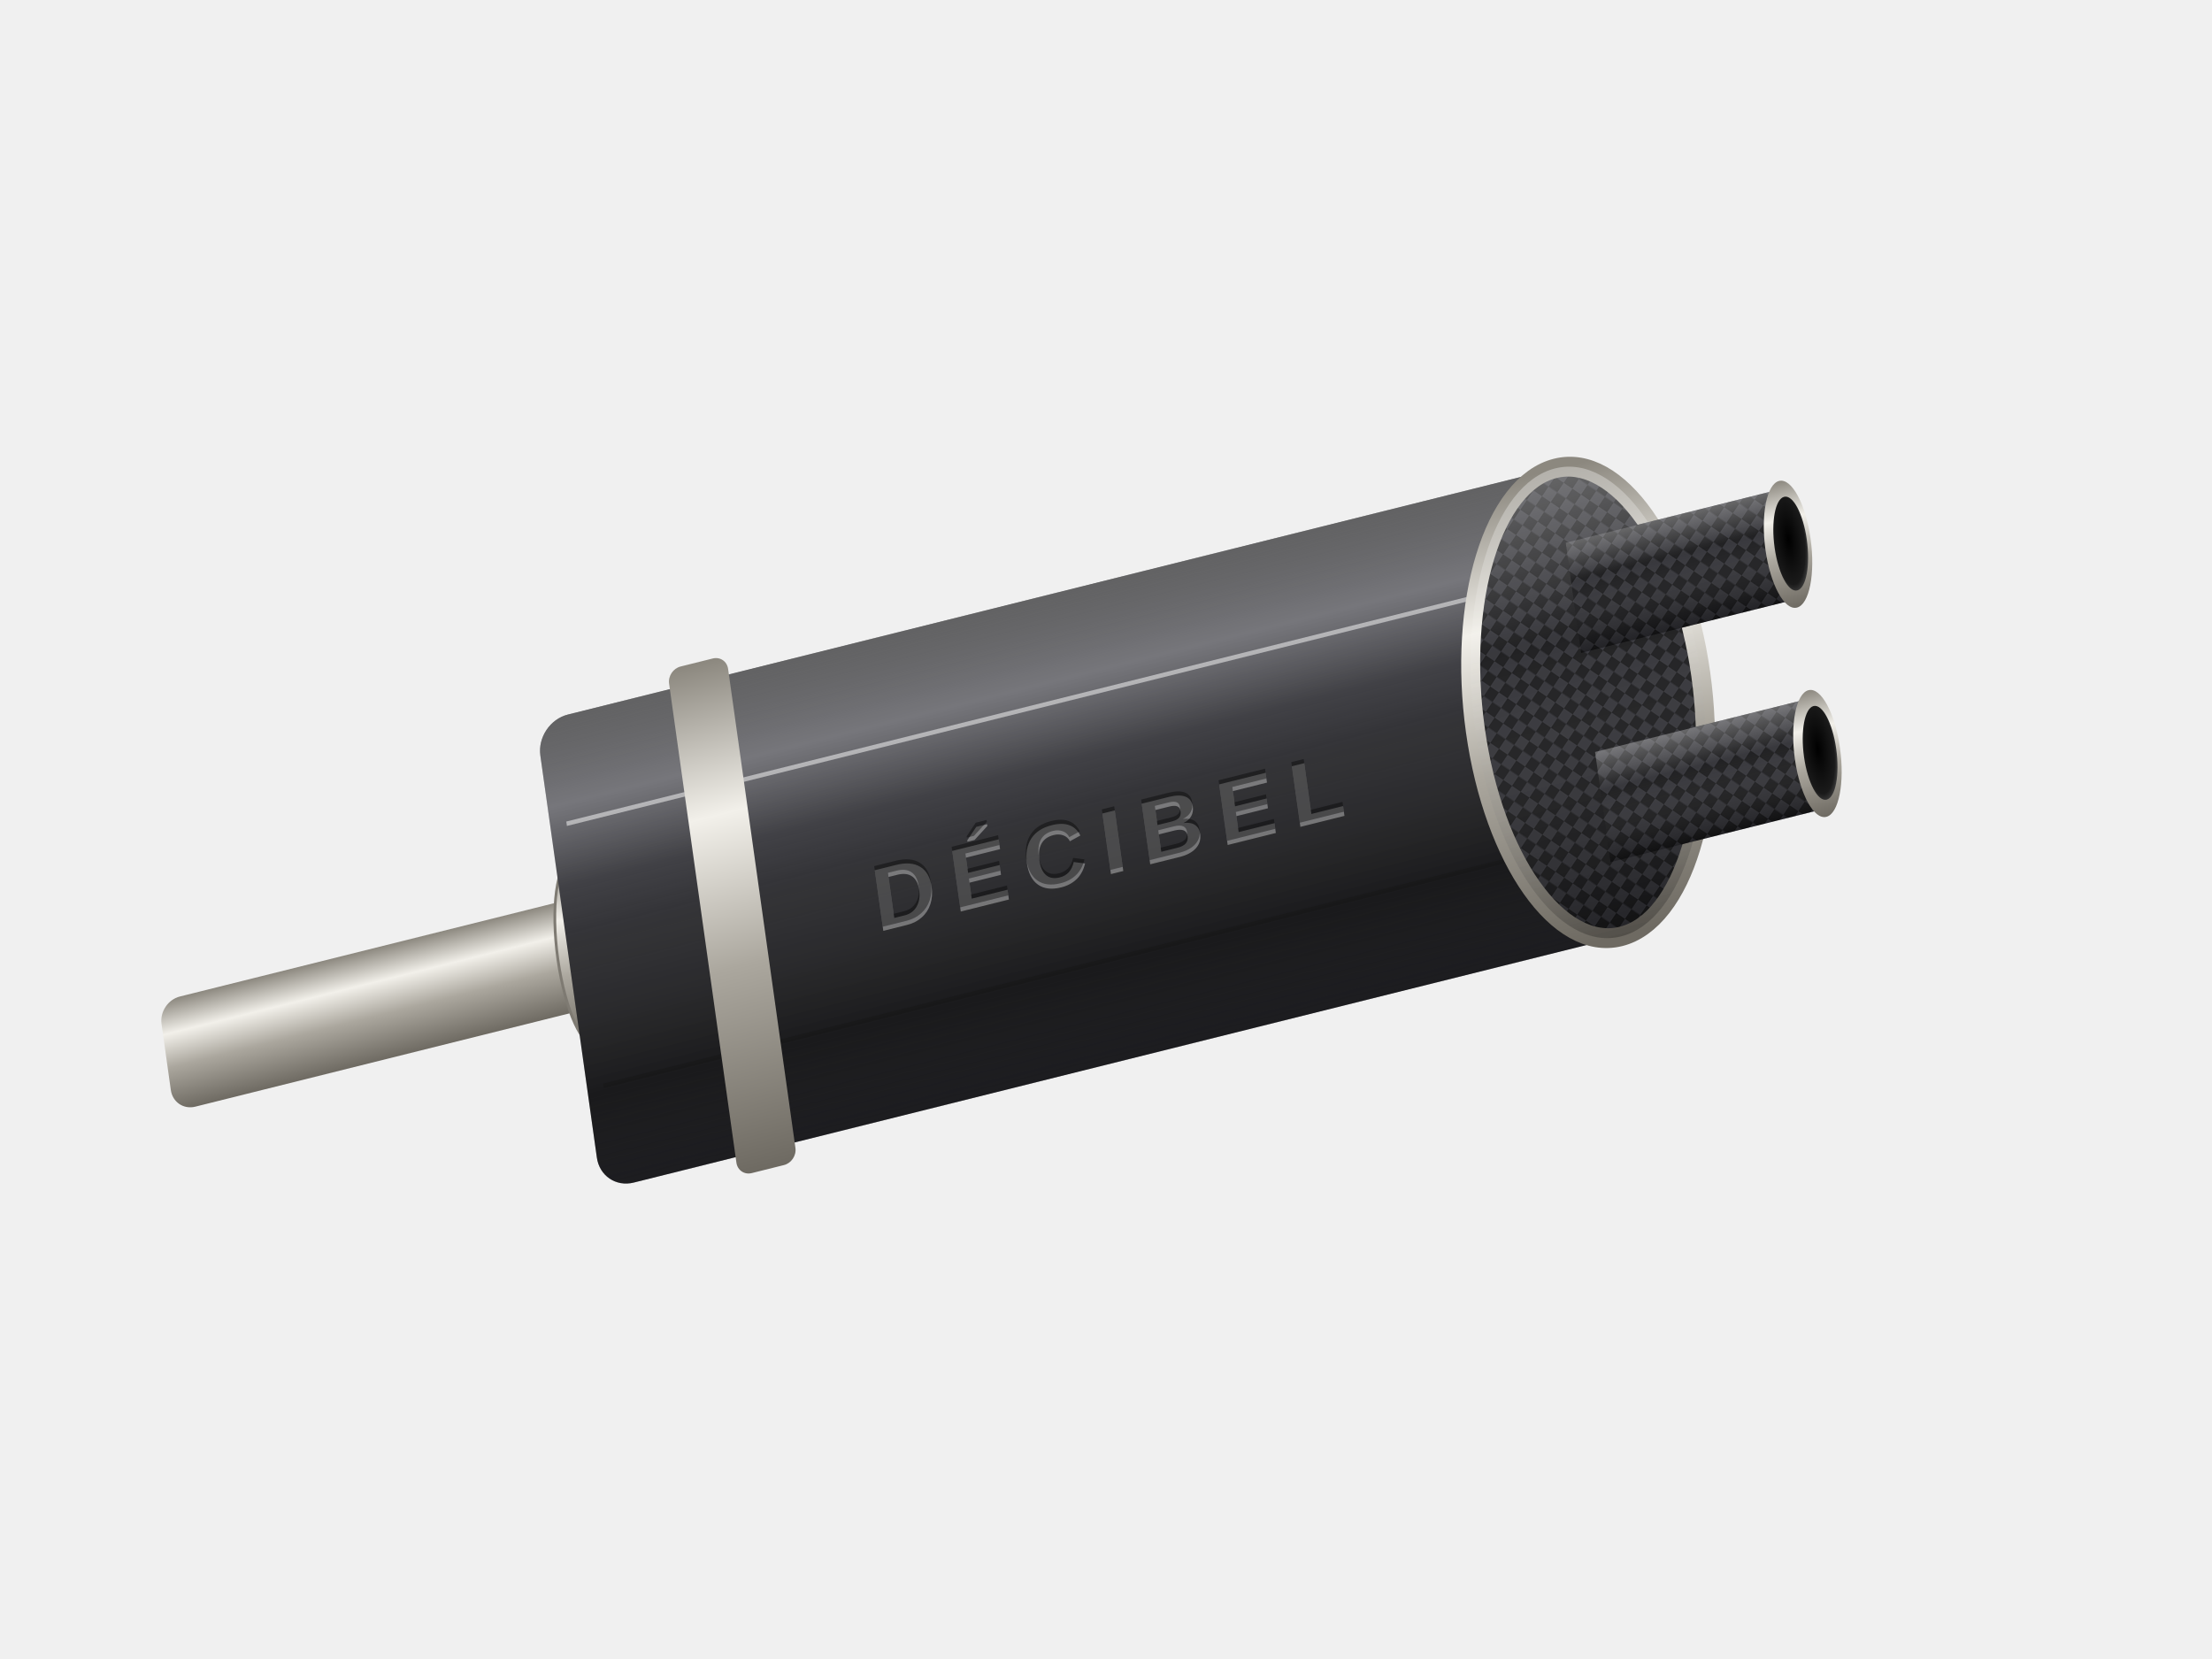
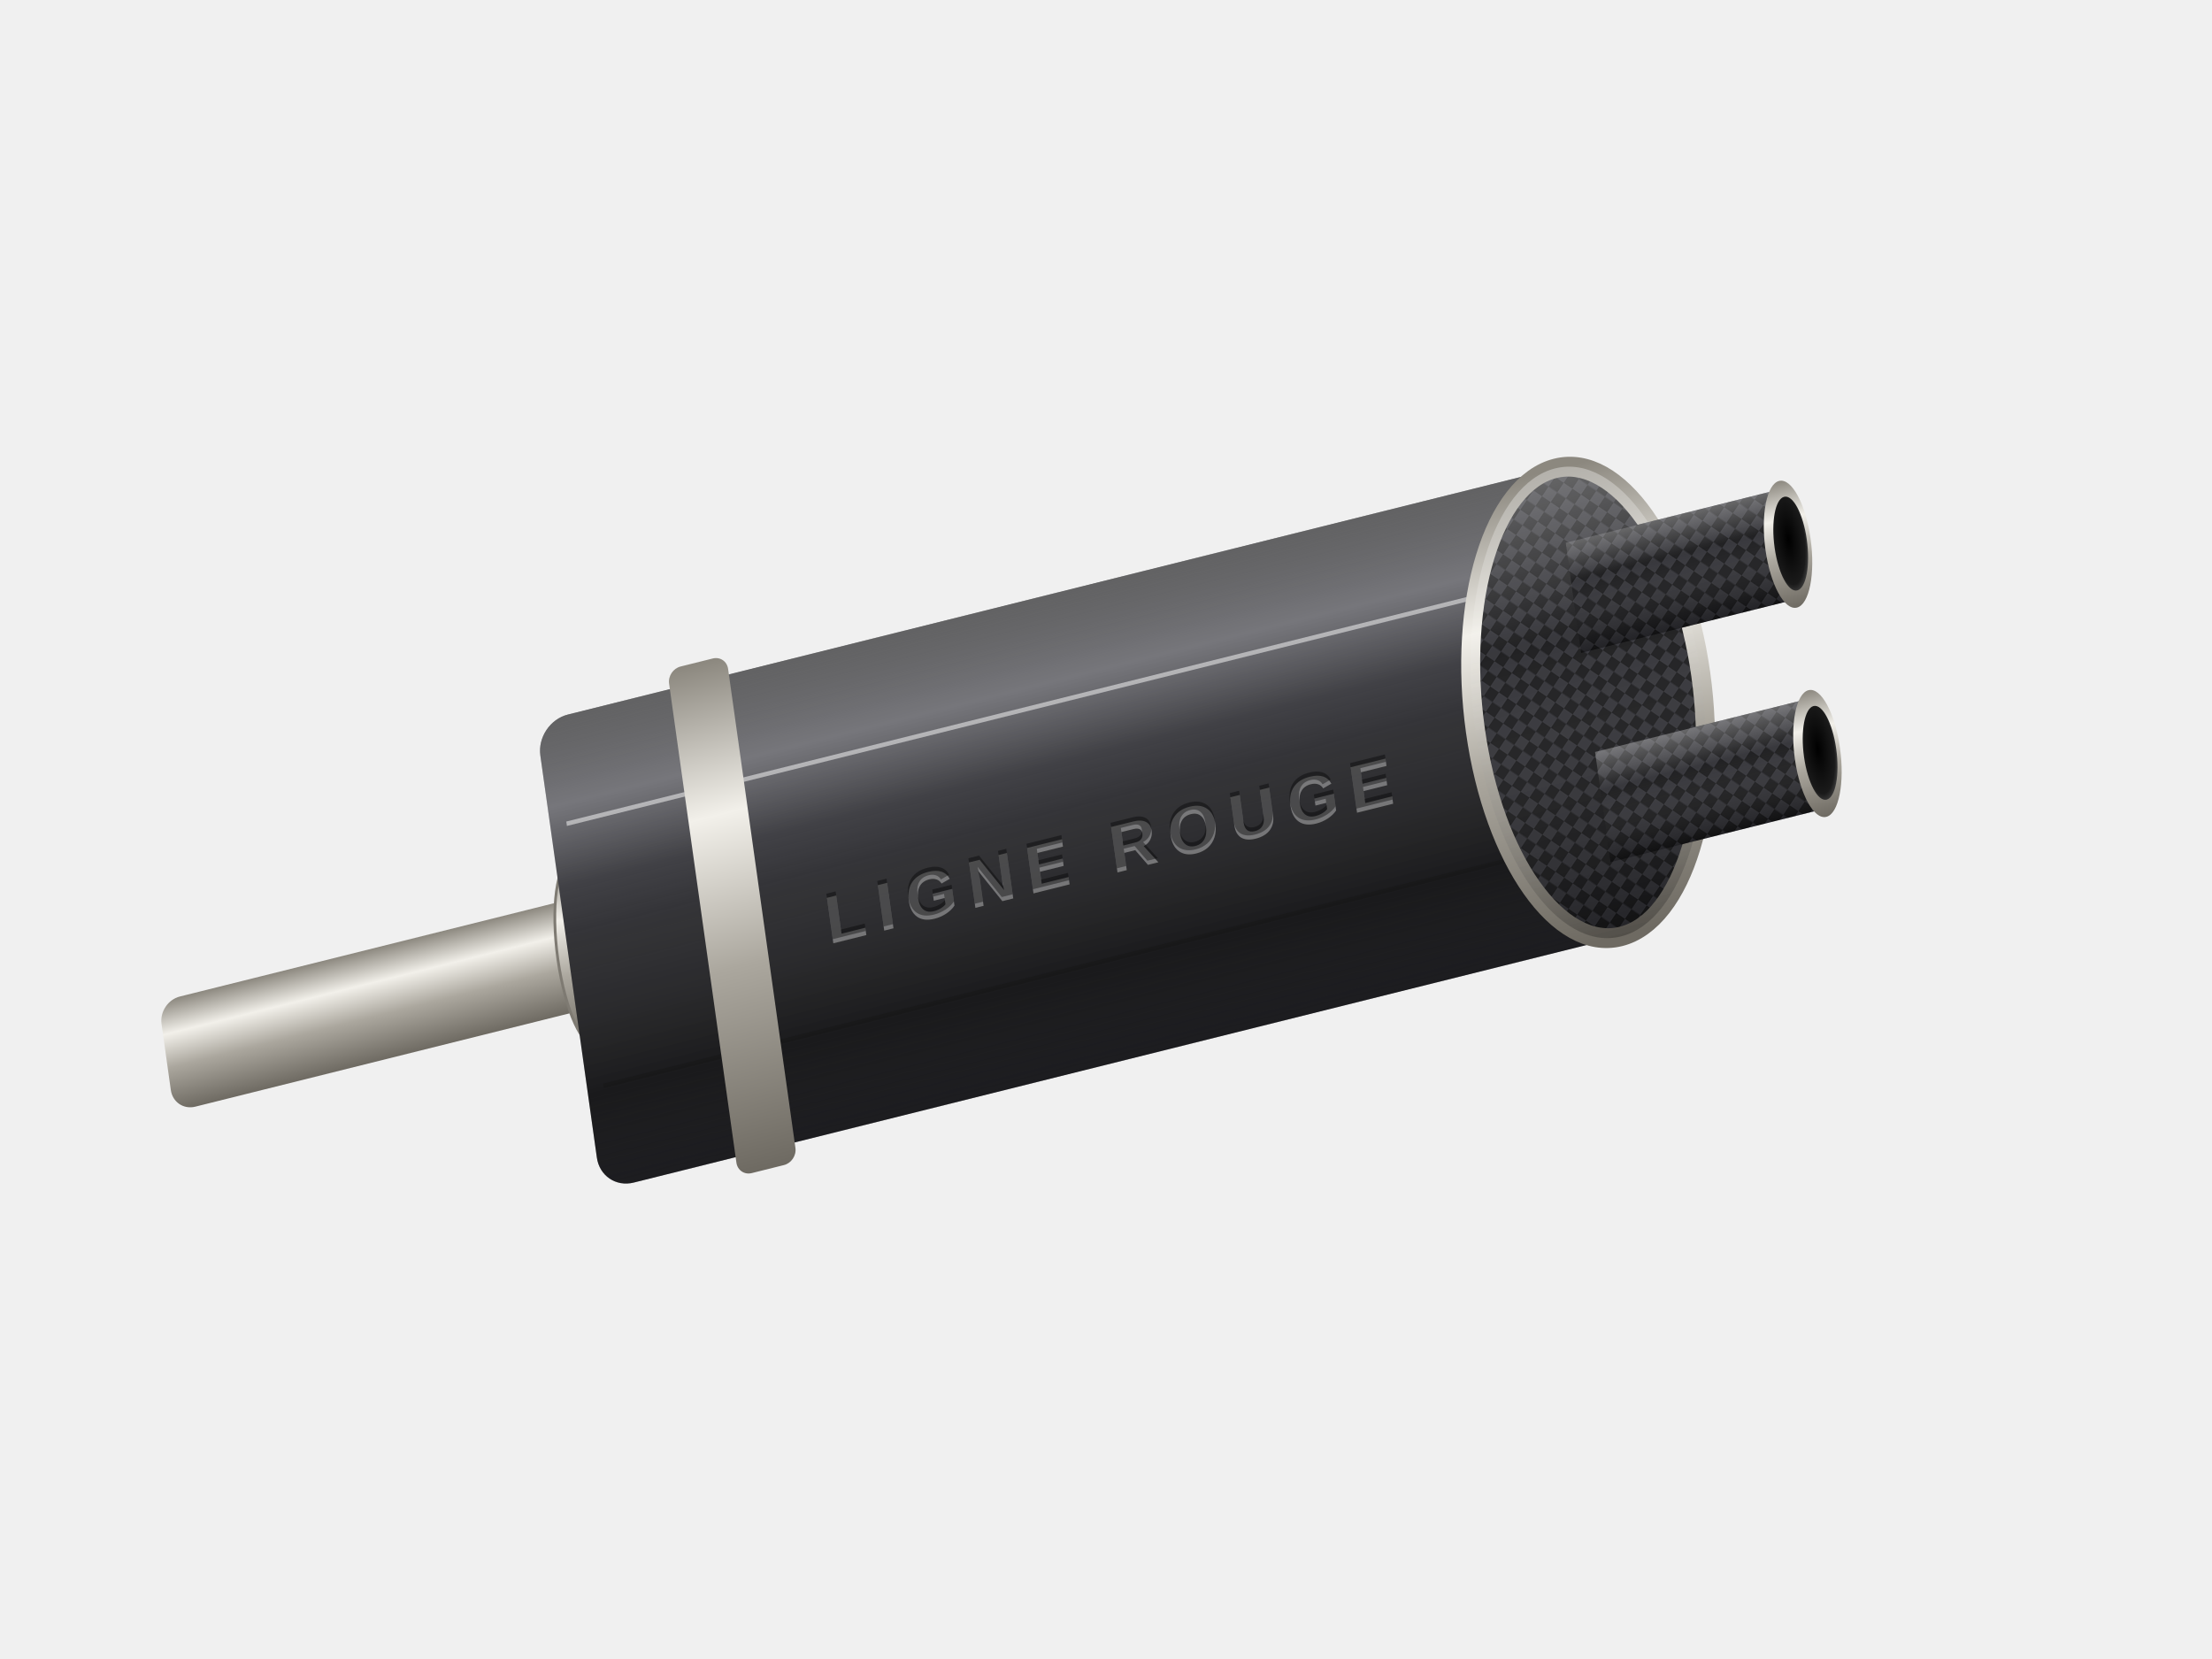
<svg xmlns="http://www.w3.org/2000/svg" viewBox="0 0 800 600" width="800" height="600">
  <defs>
    <radialGradient id="bg" cx="50%" cy="42%" r="75%">
      <stop offset="0" stop-color="#FBFAF7" />
      <stop offset="1" stop-color="#E7E2DA" />
    </radialGradient>
    <linearGradient id="metal" x1="0" y1="0" x2="0" y2="1">
      <stop offset="0" stop-color="#0E0E10" />
      <stop offset="0.18" stop-color="#55555B" />
      <stop offset="0.45" stop-color="#26262A" />
      <stop offset="0.8" stop-color="#0E0E10" />
      <stop offset="1" stop-color="#26262A" />
    </linearGradient>
    <linearGradient id="ti" x1="0" y1="0" x2="0" y2="1">
      <stop offset="0" stop-color="#8C887F" />
      <stop offset="0.3" stop-color="#F2F0EA" />
      <stop offset="0.6" stop-color="#ABA79E" />
      <stop offset="1" stop-color="#6E6A62" />
    </linearGradient>
    <linearGradient id="heat" x1="0" y1="0" x2="1" y2="0">
      <stop offset="0" stop-color="#C08457" stop-opacity="0" />
      <stop offset="0.3" stop-color="#C08457" stop-opacity="0.55" />
      <stop offset="0.6" stop-color="#8B5CF6" stop-opacity="0.55" />
      <stop offset="1" stop-color="#3B82F6" stop-opacity="0.6" />
    </linearGradient>
    <linearGradient id="gloss" x1="0" y1="0" x2="0" y2="1">
      <stop offset="0" stop-color="#fff" stop-opacity="0.35" />
      <stop offset="0.35" stop-color="#fff" stop-opacity="0.05" />
      <stop offset="1" stop-color="#000" stop-opacity="0.25" />
    </linearGradient>
    <pattern id="carbon" width="8" height="8" patternUnits="userSpaceOnUse" patternTransform="rotate(45)">
      <rect width="8" height="8" fill="#161618" />
      <rect width="4" height="4" fill="#2E2E33" />
      <rect x="4" y="4" width="4" height="4" fill="#2E2E33" />
    </pattern>
    <radialGradient id="shadow" cx="50%" cy="50%" r="50%">
      <stop offset="0" stop-color="#000" stop-opacity="0.28" />
      <stop offset="1" stop-color="#000" stop-opacity="0" />
    </radialGradient>
    <radialGradient id="bore" cx="45%" cy="45%" r="60%">
      <stop offset="0" stop-color="#000" />
      <stop offset="0.8" stop-color="#1a1a1a" />
      <stop offset="1" stop-color="#444" />
    </radialGradient>
  </defs>
  <g transform="translate(390 300) rotate(-14) skewX(-6)">
    <g transform="translate(0 0)">
      <rect x="-340" y="-20" width="170" height="40" rx="8" fill="url(#ti)" />
      <ellipse cx="-184" cy="0" rx="10" ry="34" fill="url(#ti)" stroke="#7e7a72" />
      <rect x="-190" y="-85" width="380" height="170" rx="12" fill="url(#metal)" />
      <rect x="-184" y="-47.6" width="368" height="1.6" fill="#fff" fill-opacity="0.5" />
      <rect x="-184" y="47.6" width="368" height="1.6" fill="#000" fill-opacity="0.3" />
      <rect x="-190" y="-85" width="380" height="170" rx="12" fill="url(#gloss)" />
      <rect x="-140" y="-92" width="22" height="184" rx="5" fill="url(#ti)" />
-       <g transform="translate(10 17) rotate(0)" font-family="Arial Black, Arial, sans-serif" font-weight="900" font-size="32" letter-spacing="5.76" text-anchor="middle">
-         <text y="1.5" fill="#fff" fill-opacity="0.35">DÉCIBEL</text>
-         <text fill="#000" fill-opacity="0.38">DÉCIBEL</text>
+       <g transform="translate(10 17) rotate(0)" font-family="Arial Black, Arial, sans-serif" font-weight="900" font-size="24" letter-spacing="4.32" text-anchor="middle">
+         <text y="1.5" fill="#fff" fill-opacity="0.35">LIGNE ROUGE</text>
+         <text fill="#000" fill-opacity="0.38">LIGNE ROUGE</text>
      </g>
      <ellipse cx="190" cy="0" rx="42" ry="85" fill="url(#carbon)" stroke="url(#ti)" stroke-width="7" />
      <ellipse cx="190" cy="0" rx="42" ry="85" fill="url(#gloss)" />
    </g>
    <rect x="190" y="-58" width="80" height="40" fill="url(#carbon)" />
    <rect x="190" y="-58" width="80" height="40" fill="url(#gloss)" />
    <ellipse cx="270" cy="-38" rx="8.4" ry="23" fill="url(#ti)" />
    <ellipse cx="271" cy="-38" rx="6" ry="17" fill="url(#bore)" />
    <rect x="190" y="18" width="80" height="40" fill="url(#carbon)" />
    <rect x="190" y="18" width="80" height="40" fill="url(#gloss)" />
    <ellipse cx="270" cy="38" rx="8.4" ry="23" fill="url(#ti)" />
    <ellipse cx="271" cy="38" rx="6" ry="17" fill="url(#bore)" />
  </g>
</svg>
